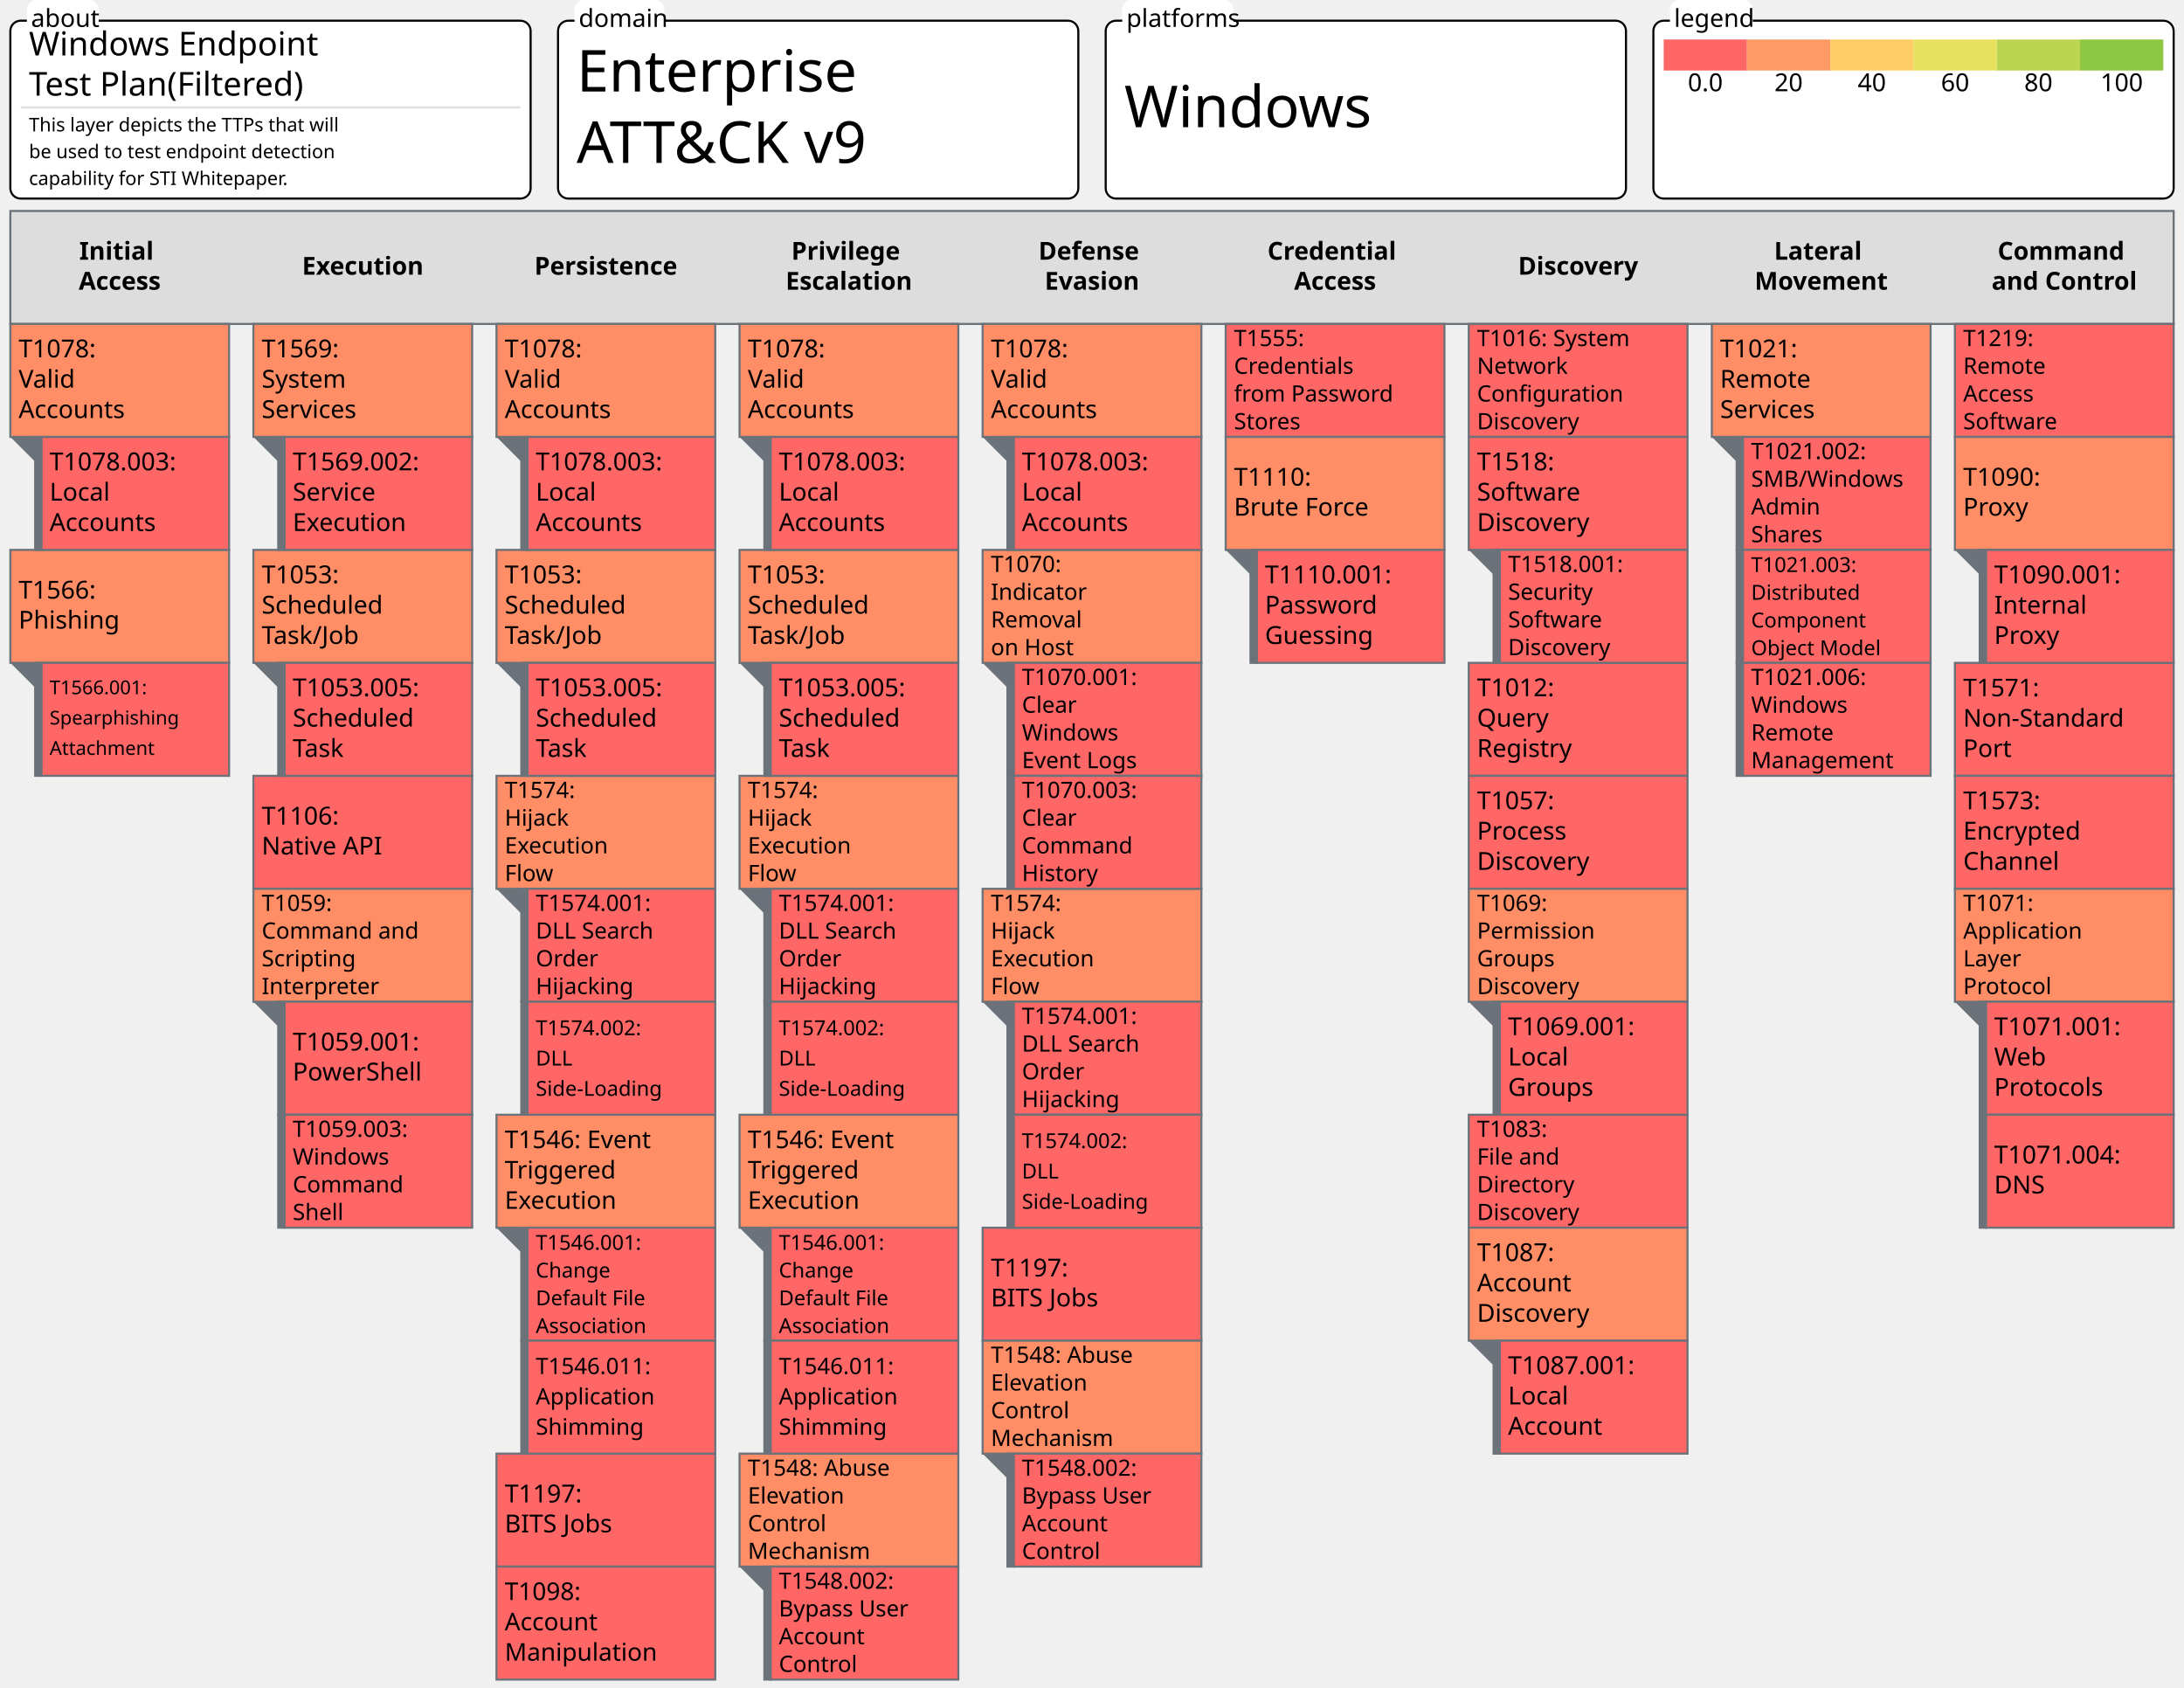
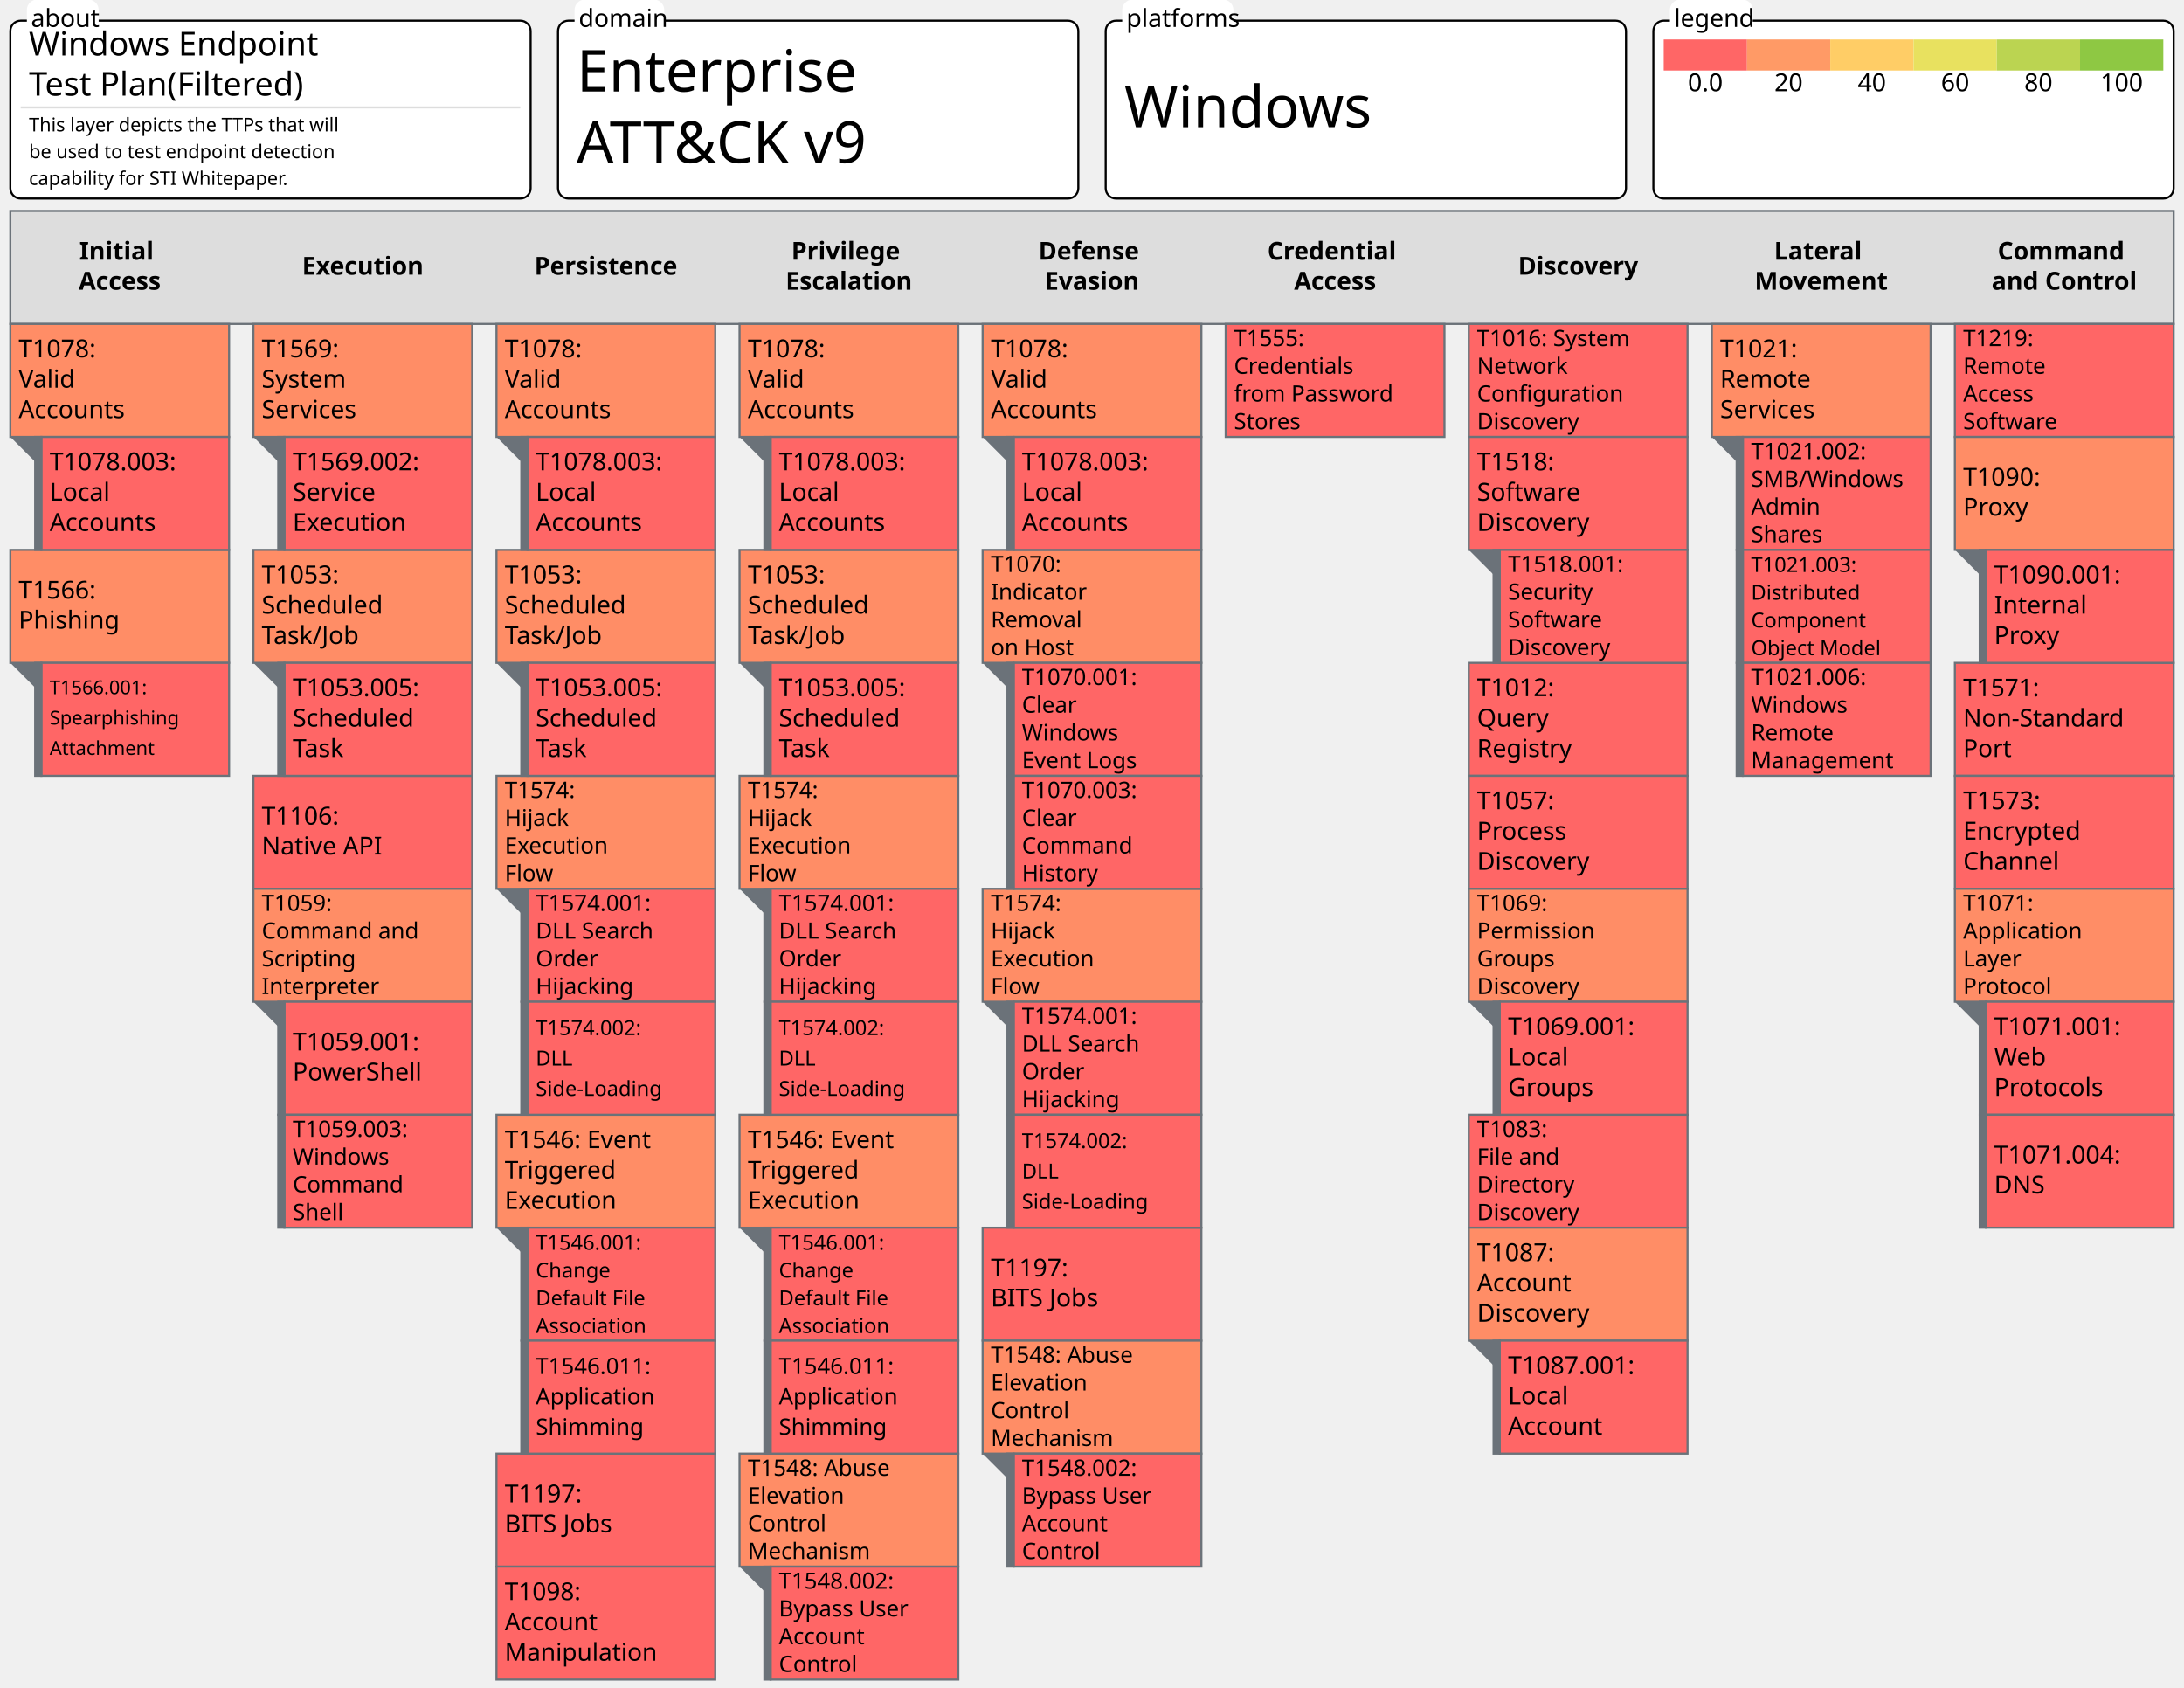
- <svg xmlns="http://www.w3.org/2000/svg" width="1056" height="816" id="svgvm1">
+ <svg xmlns="http://www.w3.org/2000/svg" width="1056" height="816" id="svgvm2">
  <g transform="translate(5,5)" style="font-family: sans-serif;">
    <g>
      <g transform="translate(0, 0)">
        <g transform="translate(0,5)">
          <rect class="header-box" width="251.57" height="86" stroke="black" fill="white" rx="5" />
          <rect class="label-cover" x="8" y="-10.203" width="34.703" height="17.609" fill="white" rx="5" />
          <text class="header-box-label" x="10" font-size="12" y="3">about</text>
          <g class="header-box-content" transform="translate(5, 0)">
            <g transform="translate(0, 2.097561)">
              <text font-size="15.941">
                <tspan x="4" y="14.713">Windows Endpoint</tspan>
                <tspan x="4" y="34.14">Test Plan(Filtered)</tspan>
              </text>
              <line x1="0" x2="241.57" y1="39.854" y2="39.854" stroke="#dddddd" />
            </g>
            <g transform="translate(0, 44.04878)">
              <text font-size="9.153">
                <tspan x="4" y="9.476">This layer depicts the TTPs that will</tspan>
                <tspan x="4" y="22.427">be used to test endpoint detection</tspan>
                <tspan x="4" y="35.378">capability for STI Whitepaper.</tspan>
              </text>
            </g>
          </g>
        </g>
      </g>
      <g transform="translate(264.8101, 0)">
        <g transform="translate(0,5)">
          <rect class="header-box" width="251.57" height="86" stroke="black" fill="white" rx="5" />
          <rect class="label-cover" x="8" y="-10.203" width="43.359" height="17.609" fill="white" rx="5" />
          <text class="header-box-label" x="10" font-size="12" y="3">domain</text>
          <g class="header-box-content" transform="translate(5, 0)">
            <g transform="translate(0, 4.095238)">
              <text font-size="28">
                <tspan x="4" y="30.155">Enterprise</tspan>
                <tspan x="4" y="64.655">ATT&amp;CK v9</tspan>
              </text>
            </g>
          </g>
        </g>
      </g>
      <g transform="translate(529.6203, 0)">
        <g transform="translate(0,5)">
          <rect class="header-box" width="251.57" height="86" stroke="black" fill="white" rx="5" />
          <rect class="label-cover" x="8" y="-10.203" width="53.75" height="17.609" fill="white" rx="5" />
          <text class="header-box-label" x="10" font-size="12" y="3">platforms</text>
          <g class="header-box-content" transform="translate(5, 0)">
            <g transform="translate(0, 4.095238)">
              <text font-size="28">
                <tspan x="4" y="47.405">Windows</tspan>
              </text>
            </g>
          </g>
        </g>
      </g>
      <g transform="translate(794.4304, 0)">
        <g transform="translate(0,5)">
          <rect class="header-box" width="251.57" height="86" stroke="black" fill="white" rx="5" />
          <rect class="label-cover" x="8" y="-10.203" width="40.047" height="17.609" fill="white" rx="5" />
          <text class="header-box-label" x="10" font-size="12" y="3">legend</text>
          <g class="header-box-content" transform="translate(5, 0)">
            <g transform="translate(0, 4.095238)">
              <g transform="translate(0, 5)">
                <g class="legendCells">
                  <g class="cell" transform="translate(0,0)">
                    <rect class="swatch" height="15" width="40.262" style="fill: rgb(255, 102, 102);" />
                    <text class="label" transform="translate(20.1308,&#10;          25)" style="text-anchor: middle;">0.0</text>
                  </g>
                  <g class="cell" transform="translate(40.2616,0)">
                    <rect class="swatch" height="15" width="40.262" style="fill: rgb(255, 154, 102);" />
                    <text class="label" transform="translate(20.1308,&#10;          25)" style="text-anchor: middle;">20</text>
                  </g>
                  <g class="cell" transform="translate(80.52321,0)">
                    <rect class="swatch" height="15" width="40.262" style="fill: rgb(255, 205, 102);" />
                    <text class="label" transform="translate(20.1308,&#10;          25)" style="text-anchor: middle;">40</text>
                  </g>
                  <g class="cell" transform="translate(120.7848,0)">
                    <rect class="swatch" height="15" width="40.262" style="fill: rgb(232, 225, 95);" />
                    <text class="label" transform="translate(20.1308,&#10;          25)" style="text-anchor: middle;">60</text>
                  </g>
                  <g class="cell" transform="translate(161.0464,0)">
                    <rect class="swatch" height="15" width="40.262" style="fill: rgb(187, 212, 81);" />
                    <text class="label" transform="translate(20.1308,&#10;          25)" style="text-anchor: middle;">80</text>
                  </g>
                  <g class="cell" transform="translate(201.308,0)">
                    <rect class="swatch" height="15" width="40.262" style="fill: rgb(142, 200, 67);" />
                    <text class="label" transform="translate(20.1308,&#10;          25)" style="text-anchor: middle;">100</text>
                  </g>
                </g>
              </g>
            </g>
          </g>
        </g>
      </g>
    </g>
    <g transform="translate(0,97)">
      <rect class="tactic-header-background" width="1046" height="54.615" fill="#dddddd" stroke="#6B7279" />
      <g>
        <g class="tactic initial-access" transform="translate(0, 0)">
          <g class="techniques">
            <g class="technique T1078" transform="translate(0, 54.61538)">
              <rect class="cell" height="54.615" width="105.775" fill="rgb(255, 141, 102)" stroke="#6B7279" />
              <polygon class="sidebar" transform="translate(0, 54.61538)" points="0,0 12,0 12,12" fill="#6B7279" visibility="visible" />
              <text font-size="12" fill="black">
                <tspan x="4" y="16.141">T1078:</tspan>
                <tspan x="4" y="30.808">Valid</tspan>
                <tspan x="4" y="45.474">Accounts</tspan>
              </text>
            </g>
            <g class="technique T1566" transform="translate(0, 163.8462)">
              <rect class="cell" height="54.615" width="105.775" fill="rgb(255, 141, 102)" stroke="#6B7279" />
              <polygon class="sidebar" transform="translate(0, 54.61538)" points="0,0 12,0 12,12" fill="#6B7279" visibility="visible" />
              <text font-size="12" fill="black">
                <tspan x="4" y="23.558">T1566:</tspan>
                <tspan x="4" y="38.058">Phishing</tspan>
              </text>
            </g>
          </g>
          <g class="subtechniques">
            <g class="subtechnique T1078.003" transform="translate(15, 109.2308)">
              <rect class="cell" height="54.615" width="90.775" fill="#ff6666" stroke="#6B7279" />
              <rect class="cell" height="54.615" width="3" transform="translate(-3, 0)" fill="#6B7279" stroke="#6B7279" />
              <text font-size="12" fill="black">
                <tspan x="4" y="16.141">T1078.003:</tspan>
                <tspan x="4" y="30.808">Local</tspan>
                <tspan x="4" y="45.474">Accounts</tspan>
              </text>
            </g>
            <g class="subtechnique T1566.001" transform="translate(15, 218.4615)">
              <rect class="cell" height="54.615" width="90.775" fill="#ff6666" stroke="#6B7279" />
              <rect class="cell" height="54.615" width="3" transform="translate(-3, 0)" fill="#6B7279" stroke="#6B7279" />
              <text font-size="9.233" fill="black">
                <tspan x="4" y="15.141">T1566.001:</tspan>
                <tspan x="4" y="29.808">Spearphishing</tspan>
                <tspan x="4" y="44.474">Attachment</tspan>
              </text>
            </g>
          </g>
          <g class="tactic-label">
            <text font-size="12" fill="black" font-weight="bold">
              <tspan text-anchor="middle" x="52.888" y="23.558">Initial</tspan>
              <tspan text-anchor="middle" x="52.888" y="38.058">Access</tspan>
            </text>
          </g>
        </g>
        <g class="tactic execution" transform="translate(117.5281, 0)">
          <g class="techniques">
            <g class="technique T1569" transform="translate(0, 54.61538)">
              <rect class="cell" height="54.615" width="105.775" fill="rgb(255, 141, 102)" stroke="#6B7279" />
              <polygon class="sidebar" transform="translate(0, 54.61538)" points="0,0 12,0 12,12" fill="#6B7279" visibility="visible" />
              <text font-size="12" fill="black">
                <tspan x="4" y="16.141">T1569:</tspan>
                <tspan x="4" y="30.808">System</tspan>
                <tspan x="4" y="45.474">Services</tspan>
              </text>
            </g>
            <g class="technique T1053" transform="translate(0, 163.8462)">
              <rect class="cell" height="54.615" width="105.775" fill="rgb(255, 141, 102)" stroke="#6B7279" />
              <polygon class="sidebar" transform="translate(0, 54.61538)" points="0,0 12,0 12,12" fill="#6B7279" visibility="visible" />
              <text font-size="12" fill="black">
                <tspan x="4" y="16.141">T1053:</tspan>
                <tspan x="4" y="30.808">Scheduled</tspan>
                <tspan x="4" y="45.474">Task/Job</tspan>
              </text>
            </g>
            <g class="technique T1106" transform="translate(0, 273.0769)">
              <rect class="cell" height="54.615" width="105.775" fill="#ff6666" stroke="#6B7279" />
              <polygon class="sidebar" transform="translate(0, 54.61538)" points="0,0 12,0 12,0" fill="#6B7279" visibility="hidden" />
              <text font-size="12" fill="black">
                <tspan x="4" y="23.558">T1106:</tspan>
                <tspan x="4" y="38.058">Native API</tspan>
              </text>
            </g>
            <g class="technique T1059" transform="translate(0, 327.6923)">
              <rect class="cell" height="54.615" width="105.775" fill="rgb(255, 141, 102)" stroke="#6B7279" />
              <polygon class="sidebar" transform="translate(0, 54.61538)" points="0,0 12,0 12,12" fill="#6B7279" visibility="visible" />
              <text font-size="10.923" fill="black">
                <tspan x="4" y="10.702">T1059:</tspan>
                <tspan x="4" y="24.106">Command and</tspan>
                <tspan x="4" y="37.51">Scripting</tspan>
                <tspan x="4" y="50.913">Interpreter</tspan>
              </text>
            </g>
          </g>
          <g class="subtechniques">
            <g class="subtechnique T1569.002" transform="translate(15, 109.2308)">
              <rect class="cell" height="54.615" width="90.775" fill="#ff6666" stroke="#6B7279" />
              <rect class="cell" height="54.615" width="3" transform="translate(-3, 0)" fill="#6B7279" stroke="#6B7279" />
              <text font-size="12" fill="black">
                <tspan x="4" y="16.141">T1569.002:</tspan>
                <tspan x="4" y="30.808">Service</tspan>
                <tspan x="4" y="45.474">Execution</tspan>
              </text>
            </g>
            <g class="subtechnique T1053.005" transform="translate(15, 218.4615)">
              <rect class="cell" height="54.615" width="90.775" fill="#ff6666" stroke="#6B7279" />
              <rect class="cell" height="54.615" width="3" transform="translate(-3, 0)" fill="#6B7279" stroke="#6B7279" />
              <text font-size="12" fill="black">
                <tspan x="4" y="16.141">T1053.005:</tspan>
                <tspan x="4" y="30.808">Scheduled</tspan>
                <tspan x="4" y="45.474">Task</tspan>
              </text>
            </g>
            <g class="subtechnique T1059.001" transform="translate(15, 382.3077)">
              <rect class="cell" height="54.615" width="90.775" fill="#ff6666" stroke="#6B7279" />
              <rect class="cell" height="54.615" width="3" transform="translate(-3, 0)" fill="#6B7279" stroke="#6B7279" />
              <text font-size="12" fill="black">
                <tspan x="4" y="23.558">T1059.001:</tspan>
                <tspan x="4" y="38.058">PowerShell</tspan>
              </text>
            </g>
            <g class="subtechnique T1059.003" transform="translate(15, 436.9231)">
              <rect class="cell" height="54.615" width="90.775" fill="#ff6666" stroke="#6B7279" />
              <rect class="cell" height="54.615" width="3" transform="translate(-3, 0)" fill="#6B7279" stroke="#6B7279" />
              <text font-size="10.923" fill="black">
                <tspan x="4" y="10.702">T1059.003:</tspan>
                <tspan x="4" y="24.106">Windows</tspan>
                <tspan x="4" y="37.51">Command</tspan>
                <tspan x="4" y="50.913">Shell</tspan>
              </text>
            </g>
          </g>
          <g class="tactic-label">
            <text font-size="12" fill="black" font-weight="bold">
              <tspan text-anchor="middle" x="52.888" y="30.808">Execution</tspan>
            </text>
          </g>
        </g>
        <g class="tactic persistence" transform="translate(235.0562, 0)">
          <g class="techniques">
            <g class="technique T1078" transform="translate(0, 54.61538)">
              <rect class="cell" height="54.615" width="105.775" fill="rgb(255, 141, 102)" stroke="#6B7279" />
              <polygon class="sidebar" transform="translate(0, 54.61538)" points="0,0 12,0 12,12" fill="#6B7279" visibility="visible" />
              <text font-size="12" fill="black">
                <tspan x="4" y="16.141">T1078:</tspan>
                <tspan x="4" y="30.808">Valid</tspan>
                <tspan x="4" y="45.474">Accounts</tspan>
              </text>
            </g>
            <g class="technique T1053" transform="translate(0, 163.8462)">
              <rect class="cell" height="54.615" width="105.775" fill="rgb(255, 141, 102)" stroke="#6B7279" />
              <polygon class="sidebar" transform="translate(0, 54.61538)" points="0,0 12,0 12,12" fill="#6B7279" visibility="visible" />
              <text font-size="12" fill="black">
                <tspan x="4" y="16.141">T1053:</tspan>
                <tspan x="4" y="30.808">Scheduled</tspan>
                <tspan x="4" y="45.474">Task/Job</tspan>
              </text>
            </g>
            <g class="technique T1574" transform="translate(0, 273.0769)">
              <rect class="cell" height="54.615" width="105.775" fill="rgb(255, 141, 102)" stroke="#6B7279" />
              <polygon class="sidebar" transform="translate(0, 54.61538)" points="0,0 12,0 12,12" fill="#6B7279" visibility="visible" />
              <text font-size="10.923" fill="black">
                <tspan x="4" y="10.702">T1574:</tspan>
                <tspan x="4" y="24.106">Hijack</tspan>
                <tspan x="4" y="37.51">Execution</tspan>
                <tspan x="4" y="50.913">Flow</tspan>
              </text>
            </g>
            <g class="technique T1546" transform="translate(0, 436.9231)">
              <rect class="cell" height="54.615" width="105.775" fill="rgb(255, 141, 102)" stroke="#6B7279" />
              <polygon class="sidebar" transform="translate(0, 54.61538)" points="0,0 12,0 12,12" fill="#6B7279" visibility="visible" />
              <text font-size="11.815" fill="black">
                <tspan x="4" y="16.141">T1546: Event</tspan>
                <tspan x="4" y="30.808">Triggered</tspan>
                <tspan x="4" y="45.474">Execution</tspan>
              </text>
            </g>
            <g class="technique T1197" transform="translate(0, 600.7692)">
              <rect class="cell" height="54.615" width="105.775" fill="#ff6666" stroke="#6B7279" />
              <polygon class="sidebar" transform="translate(0, 54.61538)" points="0,0 12,0 12,0" fill="#6B7279" visibility="hidden" />
              <text font-size="12" fill="black">
                <tspan x="4" y="23.558">T1197:</tspan>
                <tspan x="4" y="38.058">BITS Jobs</tspan>
              </text>
            </g>
            <g class="technique T1098" transform="translate(0, 655.3846)">
              <rect class="cell" height="54.615" width="105.775" fill="#ff6666" stroke="#6B7279" />
              <polygon class="sidebar" transform="translate(0, 54.61538)" points="0,0 12,0 12,0" fill="#6B7279" visibility="visible" />
              <text font-size="11.815" fill="black">
                <tspan x="4" y="16.141">T1098:</tspan>
                <tspan x="4" y="30.808">Account</tspan>
                <tspan x="4" y="45.474">Manipulation</tspan>
              </text>
            </g>
          </g>
          <g class="subtechniques">
            <g class="subtechnique T1078.003" transform="translate(15, 109.2308)">
              <rect class="cell" height="54.615" width="90.775" fill="#ff6666" stroke="#6B7279" />
              <rect class="cell" height="54.615" width="3" transform="translate(-3, 0)" fill="#6B7279" stroke="#6B7279" />
              <text font-size="12" fill="black">
                <tspan x="4" y="16.141">T1078.003:</tspan>
                <tspan x="4" y="30.808">Local</tspan>
                <tspan x="4" y="45.474">Accounts</tspan>
              </text>
            </g>
            <g class="subtechnique T1053.005" transform="translate(15, 218.4615)">
              <rect class="cell" height="54.615" width="90.775" fill="#ff6666" stroke="#6B7279" />
              <rect class="cell" height="54.615" width="3" transform="translate(-3, 0)" fill="#6B7279" stroke="#6B7279" />
              <text font-size="12" fill="black">
                <tspan x="4" y="16.141">T1053.005:</tspan>
                <tspan x="4" y="30.808">Scheduled</tspan>
                <tspan x="4" y="45.474">Task</tspan>
              </text>
            </g>
            <g class="subtechnique T1574.001" transform="translate(15, 327.6923)">
              <rect class="cell" height="54.615" width="90.775" fill="#ff6666" stroke="#6B7279" />
              <rect class="cell" height="54.615" width="3" transform="translate(-3, 0)" fill="#6B7279" stroke="#6B7279" />
              <text font-size="10.923" fill="black">
                <tspan x="4" y="10.702">T1574.001:</tspan>
                <tspan x="4" y="24.106">DLL Search</tspan>
                <tspan x="4" y="37.51">Order</tspan>
                <tspan x="4" y="50.913">Hijacking</tspan>
              </text>
            </g>
            <g class="subtechnique T1574.002" transform="translate(15, 382.3077)">
              <rect class="cell" height="54.615" width="90.775" fill="#ff6666" stroke="#6B7279" />
              <rect class="cell" height="54.615" width="3" transform="translate(-3, 0)" fill="#6B7279" stroke="#6B7279" />
              <text font-size="10.002" fill="black">
                <tspan x="4" y="16.141">T1574.002:</tspan>
                <tspan x="4" y="30.808">DLL</tspan>
                <tspan x="4" y="45.474">Side-Loading</tspan>
              </text>
            </g>
            <g class="subtechnique T1546.001" transform="translate(15, 491.5385)">
              <rect class="cell" height="54.615" width="90.775" fill="#ff6666" stroke="#6B7279" />
              <rect class="cell" height="54.615" width="3" transform="translate(-3, 0)" fill="#6B7279" stroke="#6B7279" />
              <text font-size="10.002" fill="black">
                <tspan x="4" y="10.702">T1546.001:</tspan>
                <tspan x="4" y="24.106">Change</tspan>
                <tspan x="4" y="37.51">Default File</tspan>
                <tspan x="4" y="50.913">Association</tspan>
              </text>
            </g>
            <g class="subtechnique T1546.011" transform="translate(15, 546.1538)">
              <rect class="cell" height="54.615" width="90.775" fill="#ff6666" stroke="#6B7279" />
              <rect class="cell" height="54.615" width="3" transform="translate(-3, 0)" fill="#6B7279" stroke="#6B7279" />
              <text font-size="10.911" fill="black">
                <tspan x="4" y="16.141">T1546.011:</tspan>
                <tspan x="4" y="30.808">Application</tspan>
                <tspan x="4" y="45.474">Shimming</tspan>
              </text>
            </g>
          </g>
          <g class="tactic-label">
            <text font-size="12" fill="black" font-weight="bold">
              <tspan text-anchor="middle" x="52.888" y="30.808">Persistence</tspan>
            </text>
          </g>
        </g>
        <g class="tactic privilege-escalation" transform="translate(352.5843, 0)">
          <g class="techniques">
            <g class="technique T1078" transform="translate(0, 54.61538)">
              <rect class="cell" height="54.615" width="105.775" fill="rgb(255, 141, 102)" stroke="#6B7279" />
              <polygon class="sidebar" transform="translate(0, 54.61538)" points="0,0 12,0 12,12" fill="#6B7279" visibility="visible" />
              <text font-size="12" fill="black">
                <tspan x="4" y="16.141">T1078:</tspan>
                <tspan x="4" y="30.808">Valid</tspan>
                <tspan x="4" y="45.474">Accounts</tspan>
              </text>
            </g>
            <g class="technique T1053" transform="translate(0, 163.8462)">
              <rect class="cell" height="54.615" width="105.775" fill="rgb(255, 141, 102)" stroke="#6B7279" />
              <polygon class="sidebar" transform="translate(0, 54.61538)" points="0,0 12,0 12,12" fill="#6B7279" visibility="visible" />
              <text font-size="12" fill="black">
                <tspan x="4" y="16.141">T1053:</tspan>
                <tspan x="4" y="30.808">Scheduled</tspan>
                <tspan x="4" y="45.474">Task/Job</tspan>
              </text>
            </g>
            <g class="technique T1574" transform="translate(0, 273.0769)">
              <rect class="cell" height="54.615" width="105.775" fill="rgb(255, 141, 102)" stroke="#6B7279" />
              <polygon class="sidebar" transform="translate(0, 54.61538)" points="0,0 12,0 12,12" fill="#6B7279" visibility="visible" />
              <text font-size="10.923" fill="black">
                <tspan x="4" y="10.702">T1574:</tspan>
                <tspan x="4" y="24.106">Hijack</tspan>
                <tspan x="4" y="37.51">Execution</tspan>
                <tspan x="4" y="50.913">Flow</tspan>
              </text>
            </g>
            <g class="technique T1546" transform="translate(0, 436.9231)">
              <rect class="cell" height="54.615" width="105.775" fill="rgb(255, 141, 102)" stroke="#6B7279" />
              <polygon class="sidebar" transform="translate(0, 54.61538)" points="0,0 12,0 12,12" fill="#6B7279" visibility="visible" />
              <text font-size="11.815" fill="black">
                <tspan x="4" y="16.141">T1546: Event</tspan>
                <tspan x="4" y="30.808">Triggered</tspan>
                <tspan x="4" y="45.474">Execution</tspan>
              </text>
            </g>
            <g class="technique T1548" transform="translate(0, 600.7692)">
              <rect class="cell" height="54.615" width="105.775" fill="rgb(255, 141, 102)" stroke="#6B7279" />
              <polygon class="sidebar" transform="translate(0, 54.61538)" points="0,0 12,0 12,12" fill="#6B7279" visibility="visible" />
              <text font-size="10.923" fill="black">
                <tspan x="4" y="10.702">T1548: Abuse</tspan>
                <tspan x="4" y="24.106">Elevation</tspan>
                <tspan x="4" y="37.51">Control</tspan>
                <tspan x="4" y="50.913">Mechanism</tspan>
              </text>
            </g>
          </g>
          <g class="subtechniques">
            <g class="subtechnique T1078.003" transform="translate(15, 109.2308)">
              <rect class="cell" height="54.615" width="90.775" fill="#ff6666" stroke="#6B7279" />
              <rect class="cell" height="54.615" width="3" transform="translate(-3, 0)" fill="#6B7279" stroke="#6B7279" />
              <text font-size="12" fill="black">
                <tspan x="4" y="16.141">T1078.003:</tspan>
                <tspan x="4" y="30.808">Local</tspan>
                <tspan x="4" y="45.474">Accounts</tspan>
              </text>
            </g>
            <g class="subtechnique T1053.005" transform="translate(15, 218.4615)">
              <rect class="cell" height="54.615" width="90.775" fill="#ff6666" stroke="#6B7279" />
              <rect class="cell" height="54.615" width="3" transform="translate(-3, 0)" fill="#6B7279" stroke="#6B7279" />
              <text font-size="12" fill="black">
                <tspan x="4" y="16.141">T1053.005:</tspan>
                <tspan x="4" y="30.808">Scheduled</tspan>
                <tspan x="4" y="45.474">Task</tspan>
              </text>
            </g>
            <g class="subtechnique T1574.001" transform="translate(15, 327.6923)">
              <rect class="cell" height="54.615" width="90.775" fill="#ff6666" stroke="#6B7279" />
              <rect class="cell" height="54.615" width="3" transform="translate(-3, 0)" fill="#6B7279" stroke="#6B7279" />
              <text font-size="10.923" fill="black">
                <tspan x="4" y="10.702">T1574.001:</tspan>
                <tspan x="4" y="24.106">DLL Search</tspan>
                <tspan x="4" y="37.51">Order</tspan>
                <tspan x="4" y="50.913">Hijacking</tspan>
              </text>
            </g>
            <g class="subtechnique T1574.002" transform="translate(15, 382.3077)">
              <rect class="cell" height="54.615" width="90.775" fill="#ff6666" stroke="#6B7279" />
              <rect class="cell" height="54.615" width="3" transform="translate(-3, 0)" fill="#6B7279" stroke="#6B7279" />
              <text font-size="10.002" fill="black">
                <tspan x="4" y="16.141">T1574.002:</tspan>
                <tspan x="4" y="30.808">DLL</tspan>
                <tspan x="4" y="45.474">Side-Loading</tspan>
              </text>
            </g>
            <g class="subtechnique T1546.001" transform="translate(15, 491.5385)">
              <rect class="cell" height="54.615" width="90.775" fill="#ff6666" stroke="#6B7279" />
              <rect class="cell" height="54.615" width="3" transform="translate(-3, 0)" fill="#6B7279" stroke="#6B7279" />
              <text font-size="10.002" fill="black">
                <tspan x="4" y="10.702">T1546.001:</tspan>
                <tspan x="4" y="24.106">Change</tspan>
                <tspan x="4" y="37.51">Default File</tspan>
                <tspan x="4" y="50.913">Association</tspan>
              </text>
            </g>
            <g class="subtechnique T1546.011" transform="translate(15, 546.1538)">
              <rect class="cell" height="54.615" width="90.775" fill="#ff6666" stroke="#6B7279" />
              <rect class="cell" height="54.615" width="3" transform="translate(-3, 0)" fill="#6B7279" stroke="#6B7279" />
              <text font-size="10.911" fill="black">
                <tspan x="4" y="16.141">T1546.011:</tspan>
                <tspan x="4" y="30.808">Application</tspan>
                <tspan x="4" y="45.474">Shimming</tspan>
              </text>
            </g>
            <g class="subtechnique T1548.002" transform="translate(15, 655.3846)">
              <rect class="cell" height="54.615" width="90.775" fill="#ff6666" stroke="#6B7279" />
              <rect class="cell" height="54.615" width="3" transform="translate(-3, 0)" fill="#6B7279" stroke="#6B7279" />
              <text font-size="10.911" fill="black">
                <tspan x="4" y="10.702">T1548.002:</tspan>
                <tspan x="4" y="24.106">Bypass User</tspan>
                <tspan x="4" y="37.51">Account</tspan>
                <tspan x="4" y="50.913">Control</tspan>
              </text>
            </g>
          </g>
          <g class="tactic-label">
            <text font-size="12" fill="black" font-weight="bold">
              <tspan text-anchor="middle" x="52.888" y="23.558">Privilege</tspan>
              <tspan text-anchor="middle" x="52.888" y="38.058">Escalation</tspan>
            </text>
          </g>
        </g>
        <g class="tactic defense-evasion" transform="translate(470.1124, 0)">
          <g class="techniques">
            <g class="technique T1078" transform="translate(0, 54.61538)">
              <rect class="cell" height="54.615" width="105.775" fill="rgb(255, 141, 102)" stroke="#6B7279" />
              <polygon class="sidebar" transform="translate(0, 54.61538)" points="0,0 12,0 12,12" fill="#6B7279" visibility="visible" />
              <text font-size="12" fill="black">
                <tspan x="4" y="16.141">T1078:</tspan>
                <tspan x="4" y="30.808">Valid</tspan>
                <tspan x="4" y="45.474">Accounts</tspan>
              </text>
            </g>
            <g class="technique T1070" transform="translate(0, 163.8462)">
              <rect class="cell" height="54.615" width="105.775" fill="rgb(255, 141, 102)" stroke="#6B7279" />
              <polygon class="sidebar" transform="translate(0, 54.61538)" points="0,0 12,0 12,12" fill="#6B7279" visibility="visible" />
              <text font-size="10.923" fill="black">
                <tspan x="4" y="10.702">T1070:</tspan>
                <tspan x="4" y="24.106">Indicator</tspan>
                <tspan x="4" y="37.51">Removal</tspan>
                <tspan x="4" y="50.913">on Host</tspan>
              </text>
            </g>
            <g class="technique T1574" transform="translate(0, 327.6923)">
              <rect class="cell" height="54.615" width="105.775" fill="rgb(255, 141, 102)" stroke="#6B7279" />
              <polygon class="sidebar" transform="translate(0, 54.61538)" points="0,0 12,0 12,12" fill="#6B7279" visibility="visible" />
              <text font-size="10.923" fill="black">
                <tspan x="4" y="10.702">T1574:</tspan>
                <tspan x="4" y="24.106">Hijack</tspan>
                <tspan x="4" y="37.51">Execution</tspan>
                <tspan x="4" y="50.913">Flow</tspan>
              </text>
            </g>
            <g class="technique T1197" transform="translate(0, 491.5385)">
              <rect class="cell" height="54.615" width="105.775" fill="#ff6666" stroke="#6B7279" />
              <polygon class="sidebar" transform="translate(0, 54.61538)" points="0,0 12,0 12,0" fill="#6B7279" visibility="hidden" />
              <text font-size="12" fill="black">
                <tspan x="4" y="23.558">T1197:</tspan>
                <tspan x="4" y="38.058">BITS Jobs</tspan>
              </text>
            </g>
            <g class="technique T1548" transform="translate(0, 546.1538)">
              <rect class="cell" height="54.615" width="105.775" fill="rgb(255, 141, 102)" stroke="#6B7279" />
              <polygon class="sidebar" transform="translate(0, 54.61538)" points="0,0 12,0 12,12" fill="#6B7279" visibility="visible" />
              <text font-size="10.923" fill="black">
                <tspan x="4" y="10.702">T1548: Abuse</tspan>
                <tspan x="4" y="24.106">Elevation</tspan>
                <tspan x="4" y="37.51">Control</tspan>
                <tspan x="4" y="50.913">Mechanism</tspan>
              </text>
            </g>
          </g>
          <g class="subtechniques">
            <g class="subtechnique T1078.003" transform="translate(15, 109.2308)">
              <rect class="cell" height="54.615" width="90.775" fill="#ff6666" stroke="#6B7279" />
              <rect class="cell" height="54.615" width="3" transform="translate(-3, 0)" fill="#6B7279" stroke="#6B7279" />
              <text font-size="12" fill="black">
                <tspan x="4" y="16.141">T1078.003:</tspan>
                <tspan x="4" y="30.808">Local</tspan>
                <tspan x="4" y="45.474">Accounts</tspan>
              </text>
            </g>
            <g class="subtechnique T1070.001" transform="translate(15, 218.4615)">
              <rect class="cell" height="54.615" width="90.775" fill="#ff6666" stroke="#6B7279" />
              <rect class="cell" height="54.615" width="3" transform="translate(-3, 0)" fill="#6B7279" stroke="#6B7279" />
              <text font-size="10.923" fill="black">
                <tspan x="4" y="10.702">T1070.001:</tspan>
                <tspan x="4" y="24.106">Clear</tspan>
                <tspan x="4" y="37.51">Windows</tspan>
                <tspan x="4" y="50.913">Event Logs</tspan>
              </text>
            </g>
            <g class="subtechnique T1070.003" transform="translate(15, 273.0769)">
              <rect class="cell" height="54.615" width="90.775" fill="#ff6666" stroke="#6B7279" />
              <rect class="cell" height="54.615" width="3" transform="translate(-3, 0)" fill="#6B7279" stroke="#6B7279" />
              <text font-size="10.923" fill="black">
                <tspan x="4" y="10.702">T1070.003:</tspan>
                <tspan x="4" y="24.106">Clear</tspan>
                <tspan x="4" y="37.51">Command</tspan>
                <tspan x="4" y="50.913">History</tspan>
              </text>
            </g>
            <g class="subtechnique T1574.001" transform="translate(15, 382.3077)">
              <rect class="cell" height="54.615" width="90.775" fill="#ff6666" stroke="#6B7279" />
              <rect class="cell" height="54.615" width="3" transform="translate(-3, 0)" fill="#6B7279" stroke="#6B7279" />
              <text font-size="10.923" fill="black">
                <tspan x="4" y="10.702">T1574.001:</tspan>
                <tspan x="4" y="24.106">DLL Search</tspan>
                <tspan x="4" y="37.51">Order</tspan>
                <tspan x="4" y="50.913">Hijacking</tspan>
              </text>
            </g>
            <g class="subtechnique T1574.002" transform="translate(15, 436.9231)">
              <rect class="cell" height="54.615" width="90.775" fill="#ff6666" stroke="#6B7279" />
              <rect class="cell" height="54.615" width="3" transform="translate(-3, 0)" fill="#6B7279" stroke="#6B7279" />
              <text font-size="10.002" fill="black">
                <tspan x="4" y="16.141">T1574.002:</tspan>
                <tspan x="4" y="30.808">DLL</tspan>
                <tspan x="4" y="45.474">Side-Loading</tspan>
              </text>
            </g>
            <g class="subtechnique T1548.002" transform="translate(15, 600.7692)">
              <rect class="cell" height="54.615" width="90.775" fill="#ff6666" stroke="#6B7279" />
              <rect class="cell" height="54.615" width="3" transform="translate(-3, 0)" fill="#6B7279" stroke="#6B7279" />
              <text font-size="10.911" fill="black">
                <tspan x="4" y="10.702">T1548.002:</tspan>
                <tspan x="4" y="24.106">Bypass User</tspan>
                <tspan x="4" y="37.51">Account</tspan>
                <tspan x="4" y="50.913">Control</tspan>
              </text>
            </g>
          </g>
          <g class="tactic-label">
            <text font-size="12" fill="black" font-weight="bold">
              <tspan text-anchor="middle" x="52.888" y="23.558">Defense</tspan>
              <tspan text-anchor="middle" x="52.888" y="38.058">Evasion</tspan>
            </text>
          </g>
        </g>
        <g class="tactic credential-access" transform="translate(587.6404, 0)">
          <g class="techniques">
            <g class="technique T1555" transform="translate(0, 54.61538)">
              <rect class="cell" height="54.615" width="105.775" fill="#ff6666" stroke="#6B7279" />
              <polygon class="sidebar" transform="translate(0, 54.61538)" points="0,0 12,0 12,0" fill="#6B7279" visibility="visible" />
              <text font-size="10.906" fill="black">
                <tspan x="4" y="10.702">T1555:</tspan>
                <tspan x="4" y="24.106">Credentials</tspan>
                <tspan x="4" y="37.51">from Password</tspan>
                <tspan x="4" y="50.913">Stores</tspan>
              </text>
            </g>
-             <g class="technique T1110" transform="translate(0, 109.2308)">
-               <rect class="cell" height="54.615" width="105.775" fill="rgb(255, 141, 102)" stroke="#6B7279" />
-               <polygon class="sidebar" transform="translate(0, 54.61538)" points="0,0 12,0 12,12" fill="#6B7279" visibility="visible" />
-               <text font-size="12" fill="black">
-                 <tspan x="4" y="23.558">T1110:</tspan>
-                 <tspan x="4" y="38.058">Brute Force</tspan>
-               </text>
-             </g>
-           </g>
-           <g class="subtechniques">
-             <g class="subtechnique T1110.001" transform="translate(15, 163.8462)">
-               <rect class="cell" height="54.615" width="90.775" fill="#ff6666" stroke="#6B7279" />
-               <rect class="cell" height="54.615" width="3" transform="translate(-3, 0)" fill="#6B7279" stroke="#6B7279" />
-               <text font-size="12" fill="black">
-                 <tspan x="4" y="16.141">T1110.001:</tspan>
-                 <tspan x="4" y="30.808">Password</tspan>
-                 <tspan x="4" y="45.474">Guessing</tspan>
-               </text>
-             </g>
-           </g>
+           </g>
+           <g class="subtechniques" />
          <g class="tactic-label">
            <text font-size="12" fill="black" font-weight="bold">
              <tspan text-anchor="middle" x="52.888" y="23.558">Credential</tspan>
              <tspan text-anchor="middle" x="52.888" y="38.058">Access</tspan>
            </text>
          </g>
        </g>
        <g class="tactic discovery" transform="translate(705.1685, 0)">
          <g class="techniques">
            <g class="technique T1016" transform="translate(0, 54.61538)">
              <rect class="cell" height="54.615" width="105.775" fill="#ff6666" stroke="#6B7279" />
              <polygon class="sidebar" transform="translate(0, 54.61538)" points="0,0 12,0 12,12" fill="#6B7279" visibility="hidden" />
              <text font-size="10.906" fill="black">
                <tspan x="4" y="10.702">T1016: System</tspan>
                <tspan x="4" y="24.106">Network</tspan>
                <tspan x="4" y="37.51">Configuration</tspan>
                <tspan x="4" y="50.913">Discovery</tspan>
              </text>
            </g>
            <g class="technique T1518" transform="translate(0, 109.2308)">
              <rect class="cell" height="54.615" width="105.775" fill="#ff6666" stroke="#6B7279" />
              <polygon class="sidebar" transform="translate(0, 54.61538)" points="0,0 12,0 12,12" fill="#6B7279" visibility="visible" />
              <text font-size="12" fill="black">
                <tspan x="4" y="16.141">T1518:</tspan>
                <tspan x="4" y="30.808">Software</tspan>
                <tspan x="4" y="45.474">Discovery</tspan>
              </text>
            </g>
            <g class="technique T1012" transform="translate(0, 218.4615)">
              <rect class="cell" height="54.615" width="105.775" fill="#ff6666" stroke="#6B7279" />
              <polygon class="sidebar" transform="translate(0, 54.61538)" points="0,0 12,0 12,0" fill="#6B7279" visibility="hidden" />
              <text font-size="12" fill="black">
                <tspan x="4" y="16.141">T1012:</tspan>
                <tspan x="4" y="30.808">Query</tspan>
                <tspan x="4" y="45.474">Registry</tspan>
              </text>
            </g>
            <g class="technique T1057" transform="translate(0, 273.0769)">
              <rect class="cell" height="54.615" width="105.775" fill="#ff6666" stroke="#6B7279" />
              <polygon class="sidebar" transform="translate(0, 54.61538)" points="0,0 12,0 12,0" fill="#6B7279" visibility="hidden" />
              <text font-size="12" fill="black">
                <tspan x="4" y="16.141">T1057:</tspan>
                <tspan x="4" y="30.808">Process</tspan>
                <tspan x="4" y="45.474">Discovery</tspan>
              </text>
            </g>
            <g class="technique T1069" transform="translate(0, 327.6923)">
              <rect class="cell" height="54.615" width="105.775" fill="rgb(255, 141, 102)" stroke="#6B7279" />
              <polygon class="sidebar" transform="translate(0, 54.61538)" points="0,0 12,0 12,12" fill="#6B7279" visibility="visible" />
              <text font-size="10.923" fill="black">
                <tspan x="4" y="10.702">T1069:</tspan>
                <tspan x="4" y="24.106">Permission</tspan>
                <tspan x="4" y="37.51">Groups</tspan>
                <tspan x="4" y="50.913">Discovery</tspan>
              </text>
            </g>
            <g class="technique T1083" transform="translate(0, 436.9231)">
              <rect class="cell" height="54.615" width="105.775" fill="#ff6666" stroke="#6B7279" />
              <polygon class="sidebar" transform="translate(0, 54.61538)" points="0,0 12,0 12,0" fill="#6B7279" visibility="hidden" />
              <text font-size="10.923" fill="black">
                <tspan x="4" y="10.702">T1083:</tspan>
                <tspan x="4" y="24.106">File and</tspan>
                <tspan x="4" y="37.51">Directory</tspan>
                <tspan x="4" y="50.913">Discovery</tspan>
              </text>
            </g>
            <g class="technique T1087" transform="translate(0, 491.5385)">
              <rect class="cell" height="54.615" width="105.775" fill="rgb(255, 141, 102)" stroke="#6B7279" />
              <polygon class="sidebar" transform="translate(0, 54.61538)" points="0,0 12,0 12,12" fill="#6B7279" visibility="visible" />
              <text font-size="12" fill="black">
                <tspan x="4" y="16.141">T1087:</tspan>
                <tspan x="4" y="30.808">Account</tspan>
                <tspan x="4" y="45.474">Discovery</tspan>
              </text>
            </g>
          </g>
          <g class="subtechniques">
            <g class="subtechnique T1518.001" transform="translate(15, 163.8462)">
              <rect class="cell" height="54.615" width="90.775" fill="#ff6666" stroke="#6B7279" />
              <rect class="cell" height="54.615" width="3" transform="translate(-3, 0)" fill="#6B7279" stroke="#6B7279" />
              <text font-size="10.923" fill="black">
                <tspan x="4" y="10.702">T1518.001:</tspan>
                <tspan x="4" y="24.106">Security</tspan>
                <tspan x="4" y="37.51">Software</tspan>
                <tspan x="4" y="50.913">Discovery</tspan>
              </text>
            </g>
            <g class="subtechnique T1069.001" transform="translate(15, 382.3077)">
              <rect class="cell" height="54.615" width="90.775" fill="#ff6666" stroke="#6B7279" />
              <rect class="cell" height="54.615" width="3" transform="translate(-3, 0)" fill="#6B7279" stroke="#6B7279" />
              <text font-size="12" fill="black">
                <tspan x="4" y="16.141">T1069.001:</tspan>
                <tspan x="4" y="30.808">Local</tspan>
                <tspan x="4" y="45.474">Groups</tspan>
              </text>
            </g>
            <g class="subtechnique T1087.001" transform="translate(15, 546.1538)">
              <rect class="cell" height="54.615" width="90.775" fill="#ff6666" stroke="#6B7279" />
              <rect class="cell" height="54.615" width="3" transform="translate(-3, 0)" fill="#6B7279" stroke="#6B7279" />
              <text font-size="12" fill="black">
                <tspan x="4" y="16.141">T1087.001:</tspan>
                <tspan x="4" y="30.808">Local</tspan>
                <tspan x="4" y="45.474">Account</tspan>
              </text>
            </g>
          </g>
          <g class="tactic-label">
            <text font-size="12" fill="black" font-weight="bold">
              <tspan text-anchor="middle" x="52.888" y="30.808">Discovery</tspan>
            </text>
          </g>
        </g>
        <g class="tactic lateral-movement" transform="translate(822.6966, 0)">
          <g class="techniques">
            <g class="technique T1021" transform="translate(0, 54.61538)">
              <rect class="cell" height="54.615" width="105.775" fill="rgb(255, 141, 102)" stroke="#6B7279" />
              <polygon class="sidebar" transform="translate(0, 54.61538)" points="0,0 12,0 12,12" fill="#6B7279" visibility="visible" />
              <text font-size="12" fill="black">
                <tspan x="4" y="16.141">T1021:</tspan>
                <tspan x="4" y="30.808">Remote</tspan>
                <tspan x="4" y="45.474">Services</tspan>
              </text>
            </g>
          </g>
          <g class="subtechniques">
            <g class="subtechnique T1021.002" transform="translate(15, 109.2308)">
              <rect class="cell" height="54.615" width="90.775" fill="#ff6666" stroke="#6B7279" />
              <rect class="cell" height="54.615" width="3" transform="translate(-3, 0)" fill="#6B7279" stroke="#6B7279" />
              <text font-size="10.911" fill="black">
                <tspan x="4" y="10.702">T1021.002:</tspan>
                <tspan x="4" y="24.106">SMB/Windows</tspan>
                <tspan x="4" y="37.51">Admin</tspan>
                <tspan x="4" y="50.913">Shares</tspan>
              </text>
            </g>
            <g class="subtechnique T1021.003" transform="translate(15, 163.8462)">
              <rect class="cell" height="54.615" width="90.775" fill="#ff6666" stroke="#6B7279" />
              <rect class="cell" height="54.615" width="3" transform="translate(-3, 0)" fill="#6B7279" stroke="#6B7279" />
              <text font-size="10.002" fill="black">
                <tspan x="4" y="10.702">T1021.003:</tspan>
                <tspan x="4" y="24.106">Distributed</tspan>
                <tspan x="4" y="37.51">Component</tspan>
                <tspan x="4" y="50.913">Object Model</tspan>
              </text>
            </g>
            <g class="subtechnique T1021.006" transform="translate(15, 218.4615)">
              <rect class="cell" height="54.615" width="90.775" fill="#ff6666" stroke="#6B7279" />
              <rect class="cell" height="54.615" width="3" transform="translate(-3, 0)" fill="#6B7279" stroke="#6B7279" />
              <text font-size="10.923" fill="black">
                <tspan x="4" y="10.702">T1021.006:</tspan>
                <tspan x="4" y="24.106">Windows</tspan>
                <tspan x="4" y="37.51">Remote</tspan>
                <tspan x="4" y="50.913">Management</tspan>
              </text>
            </g>
          </g>
          <g class="tactic-label">
            <text font-size="12" fill="black" font-weight="bold">
              <tspan text-anchor="middle" x="52.888" y="23.558">Lateral</tspan>
              <tspan text-anchor="middle" x="52.888" y="38.058">Movement</tspan>
            </text>
          </g>
        </g>
        <g class="tactic command-and-control" transform="translate(940.2247, 0)">
          <g class="techniques">
            <g class="technique T1219" transform="translate(0, 54.61538)">
              <rect class="cell" height="54.615" width="105.775" fill="#ff6666" stroke="#6B7279" />
              <polygon class="sidebar" transform="translate(0, 54.61538)" points="0,0 12,0 12,0" fill="#6B7279" visibility="hidden" />
              <text font-size="10.923" fill="black">
                <tspan x="4" y="10.702">T1219:</tspan>
                <tspan x="4" y="24.106">Remote</tspan>
                <tspan x="4" y="37.51">Access</tspan>
                <tspan x="4" y="50.913">Software</tspan>
              </text>
            </g>
            <g class="technique T1090" transform="translate(0, 109.2308)">
              <rect class="cell" height="54.615" width="105.775" fill="rgb(255, 141, 102)" stroke="#6B7279" />
              <polygon class="sidebar" transform="translate(0, 54.61538)" points="0,0 12,0 12,12" fill="#6B7279" visibility="visible" />
              <text font-size="12" fill="black">
                <tspan x="4" y="23.558">T1090:</tspan>
                <tspan x="4" y="38.058">Proxy</tspan>
              </text>
            </g>
            <g class="technique T1571" transform="translate(0, 218.4615)">
              <rect class="cell" height="54.615" width="105.775" fill="#ff6666" stroke="#6B7279" />
              <polygon class="sidebar" transform="translate(0, 54.61538)" points="0,0 12,0 12,0" fill="#6B7279" visibility="hidden" />
              <text font-size="11.815" fill="black">
                <tspan x="4" y="16.141">T1571:</tspan>
                <tspan x="4" y="30.808">Non-Standard</tspan>
                <tspan x="4" y="45.474">Port</tspan>
              </text>
            </g>
            <g class="technique T1573" transform="translate(0, 273.0769)">
              <rect class="cell" height="54.615" width="105.775" fill="#ff6666" stroke="#6B7279" />
              <polygon class="sidebar" transform="translate(0, 54.61538)" points="0,0 12,0 12,0" fill="#6B7279" visibility="visible" />
              <text font-size="12" fill="black">
                <tspan x="4" y="16.141">T1573:</tspan>
                <tspan x="4" y="30.808">Encrypted</tspan>
                <tspan x="4" y="45.474">Channel</tspan>
              </text>
            </g>
            <g class="technique T1071" transform="translate(0, 327.6923)">
              <rect class="cell" height="54.615" width="105.775" fill="rgb(255, 141, 102)" stroke="#6B7279" />
              <polygon class="sidebar" transform="translate(0, 54.61538)" points="0,0 12,0 12,12" fill="#6B7279" visibility="visible" />
              <text font-size="10.923" fill="black">
                <tspan x="4" y="10.702">T1071:</tspan>
                <tspan x="4" y="24.106">Application</tspan>
                <tspan x="4" y="37.51">Layer</tspan>
                <tspan x="4" y="50.913">Protocol</tspan>
              </text>
            </g>
          </g>
          <g class="subtechniques">
            <g class="subtechnique T1090.001" transform="translate(15, 163.8462)">
              <rect class="cell" height="54.615" width="90.775" fill="#ff6666" stroke="#6B7279" />
              <rect class="cell" height="54.615" width="3" transform="translate(-3, 0)" fill="#6B7279" stroke="#6B7279" />
              <text font-size="12" fill="black">
                <tspan x="4" y="16.141">T1090.001:</tspan>
                <tspan x="4" y="30.808">Internal</tspan>
                <tspan x="4" y="45.474">Proxy</tspan>
              </text>
            </g>
            <g class="subtechnique T1071.001" transform="translate(15, 382.3077)">
              <rect class="cell" height="54.615" width="90.775" fill="#ff6666" stroke="#6B7279" />
              <rect class="cell" height="54.615" width="3" transform="translate(-3, 0)" fill="#6B7279" stroke="#6B7279" />
              <text font-size="12" fill="black">
                <tspan x="4" y="16.141">T1071.001:</tspan>
                <tspan x="4" y="30.808">Web</tspan>
                <tspan x="4" y="45.474">Protocols</tspan>
              </text>
            </g>
            <g class="subtechnique T1071.004" transform="translate(15, 436.9231)">
              <rect class="cell" height="54.615" width="90.775" fill="#ff6666" stroke="#6B7279" />
              <rect class="cell" height="54.615" width="3" transform="translate(-3, 0)" fill="#6B7279" stroke="#6B7279" />
              <text font-size="12" fill="black">
                <tspan x="4" y="23.558">T1071.004:</tspan>
                <tspan x="4" y="38.058">DNS</tspan>
              </text>
            </g>
          </g>
          <g class="tactic-label">
            <text font-size="12" fill="black" font-weight="bold">
              <tspan text-anchor="middle" x="52.888" y="23.558">Command</tspan>
              <tspan text-anchor="middle" x="52.888" y="38.058">and Control</tspan>
            </text>
          </g>
        </g>
      </g>
    </g>
  </g>
</svg>
